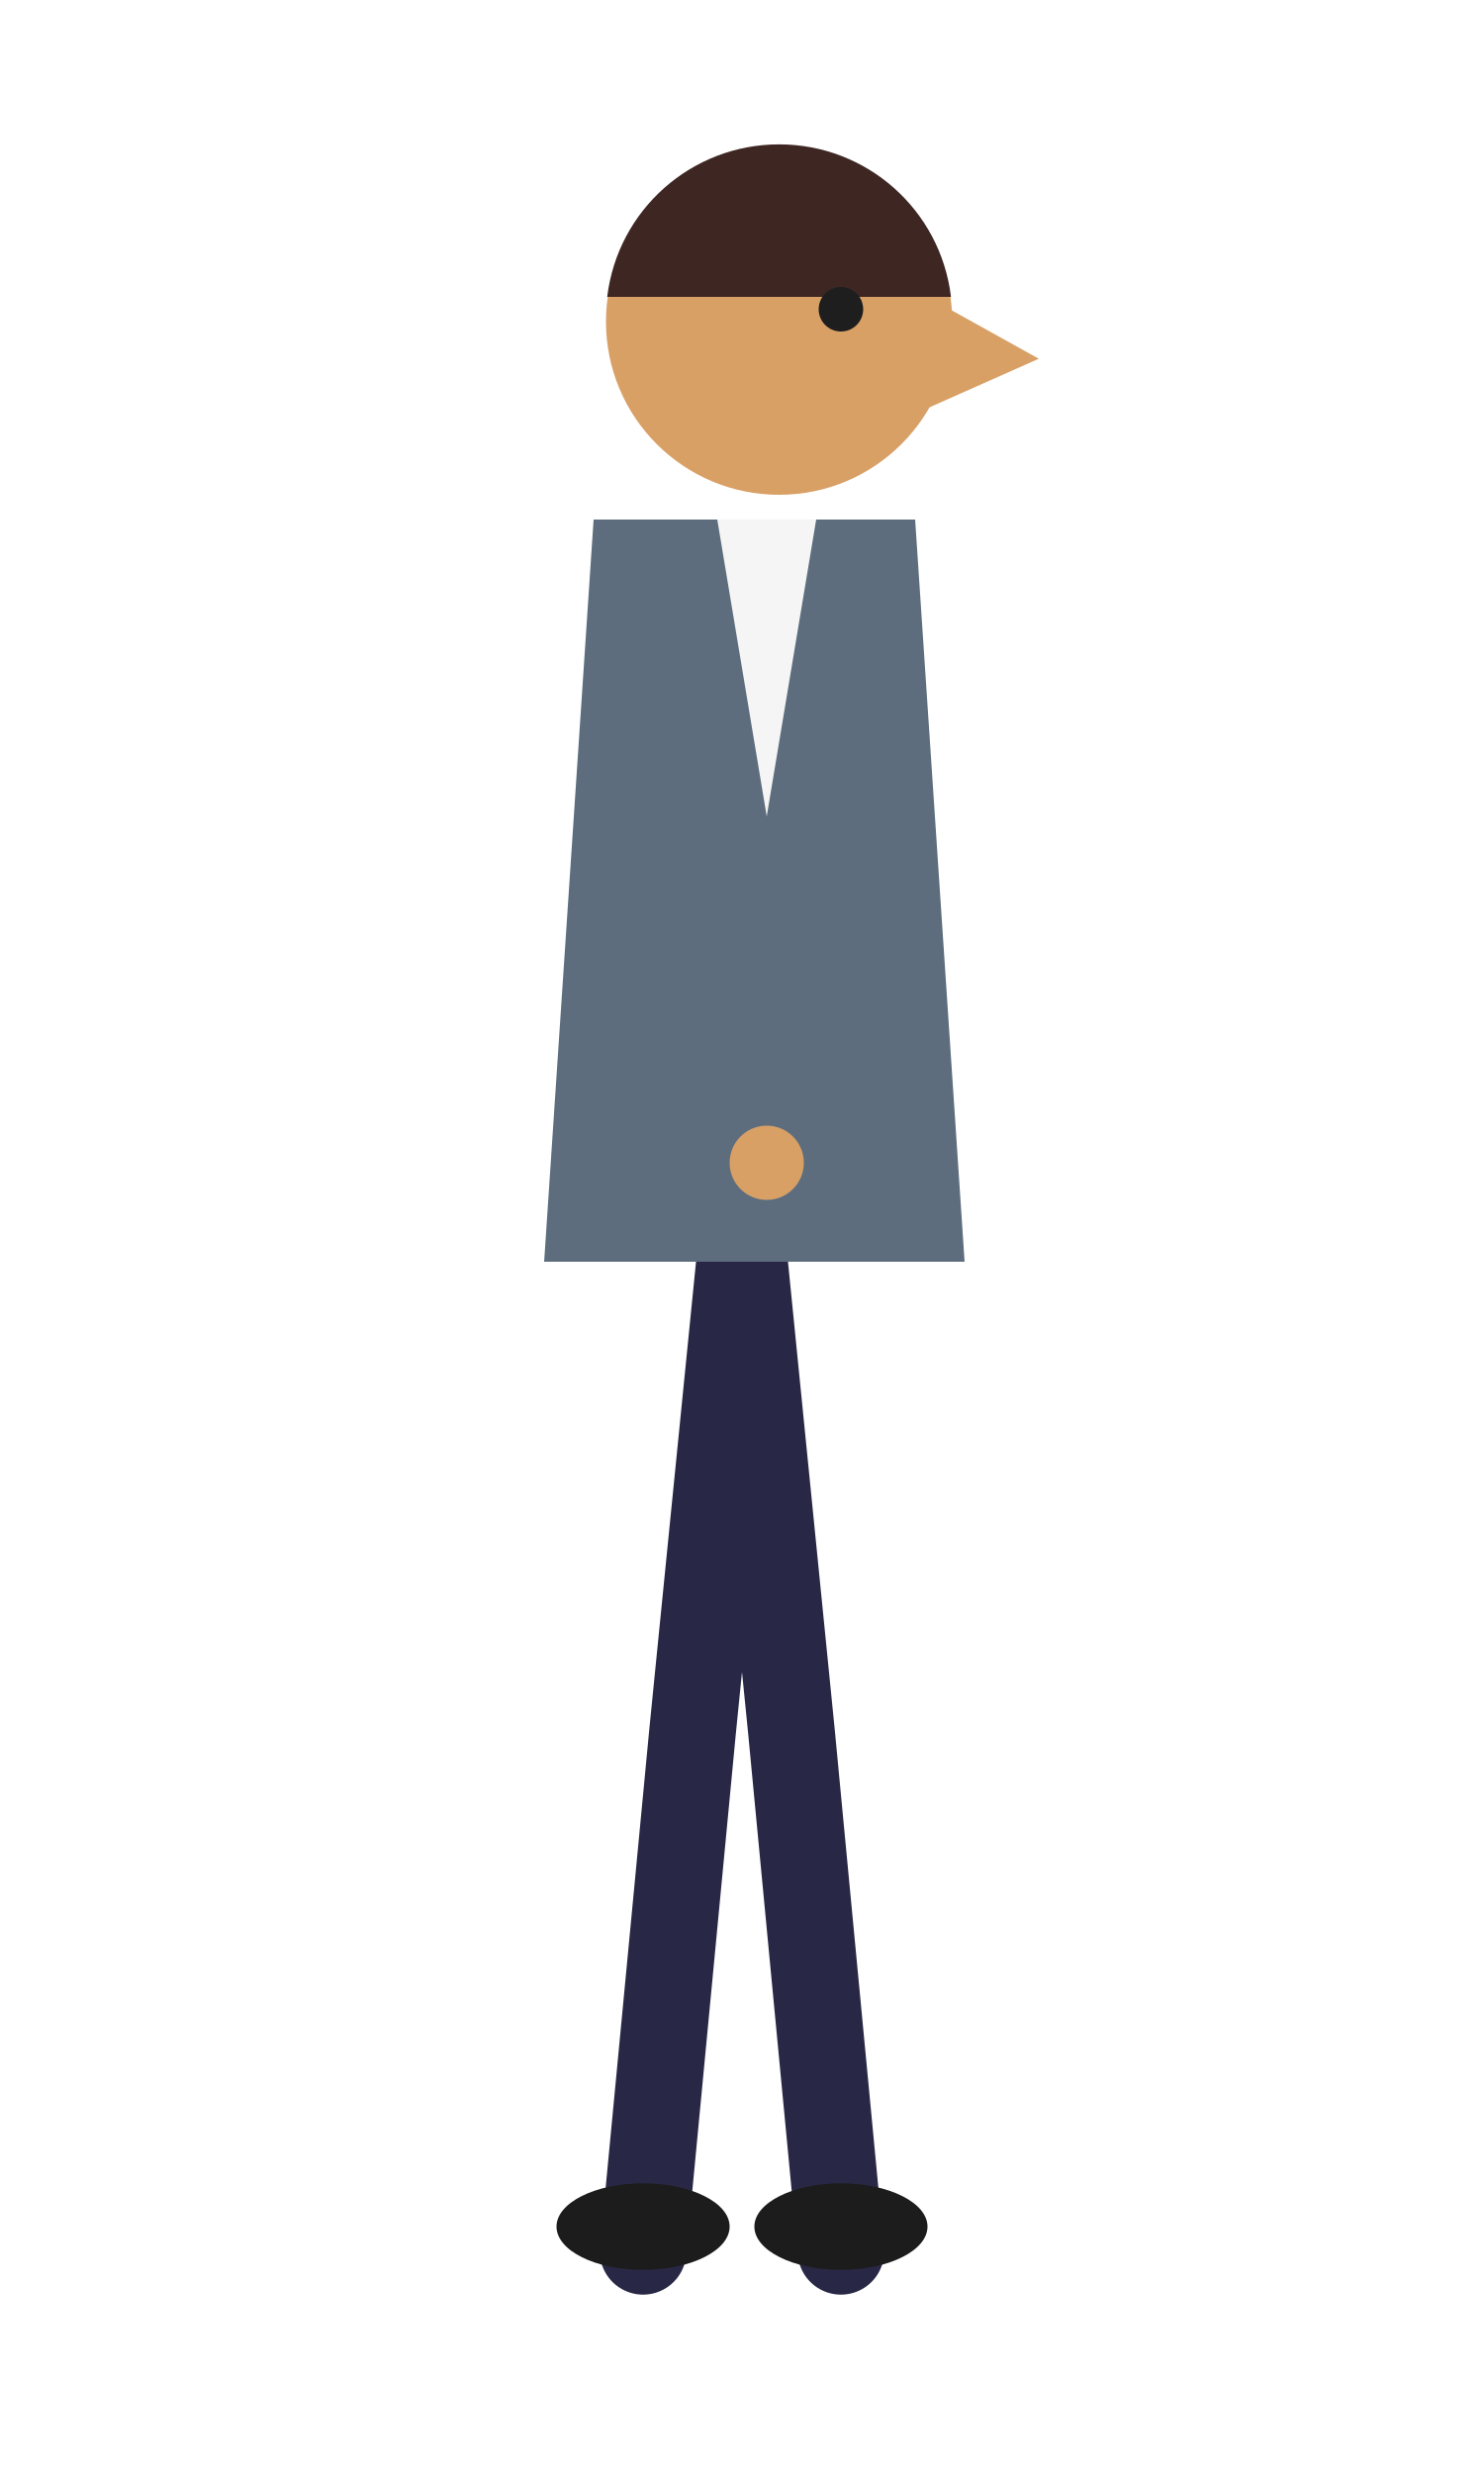
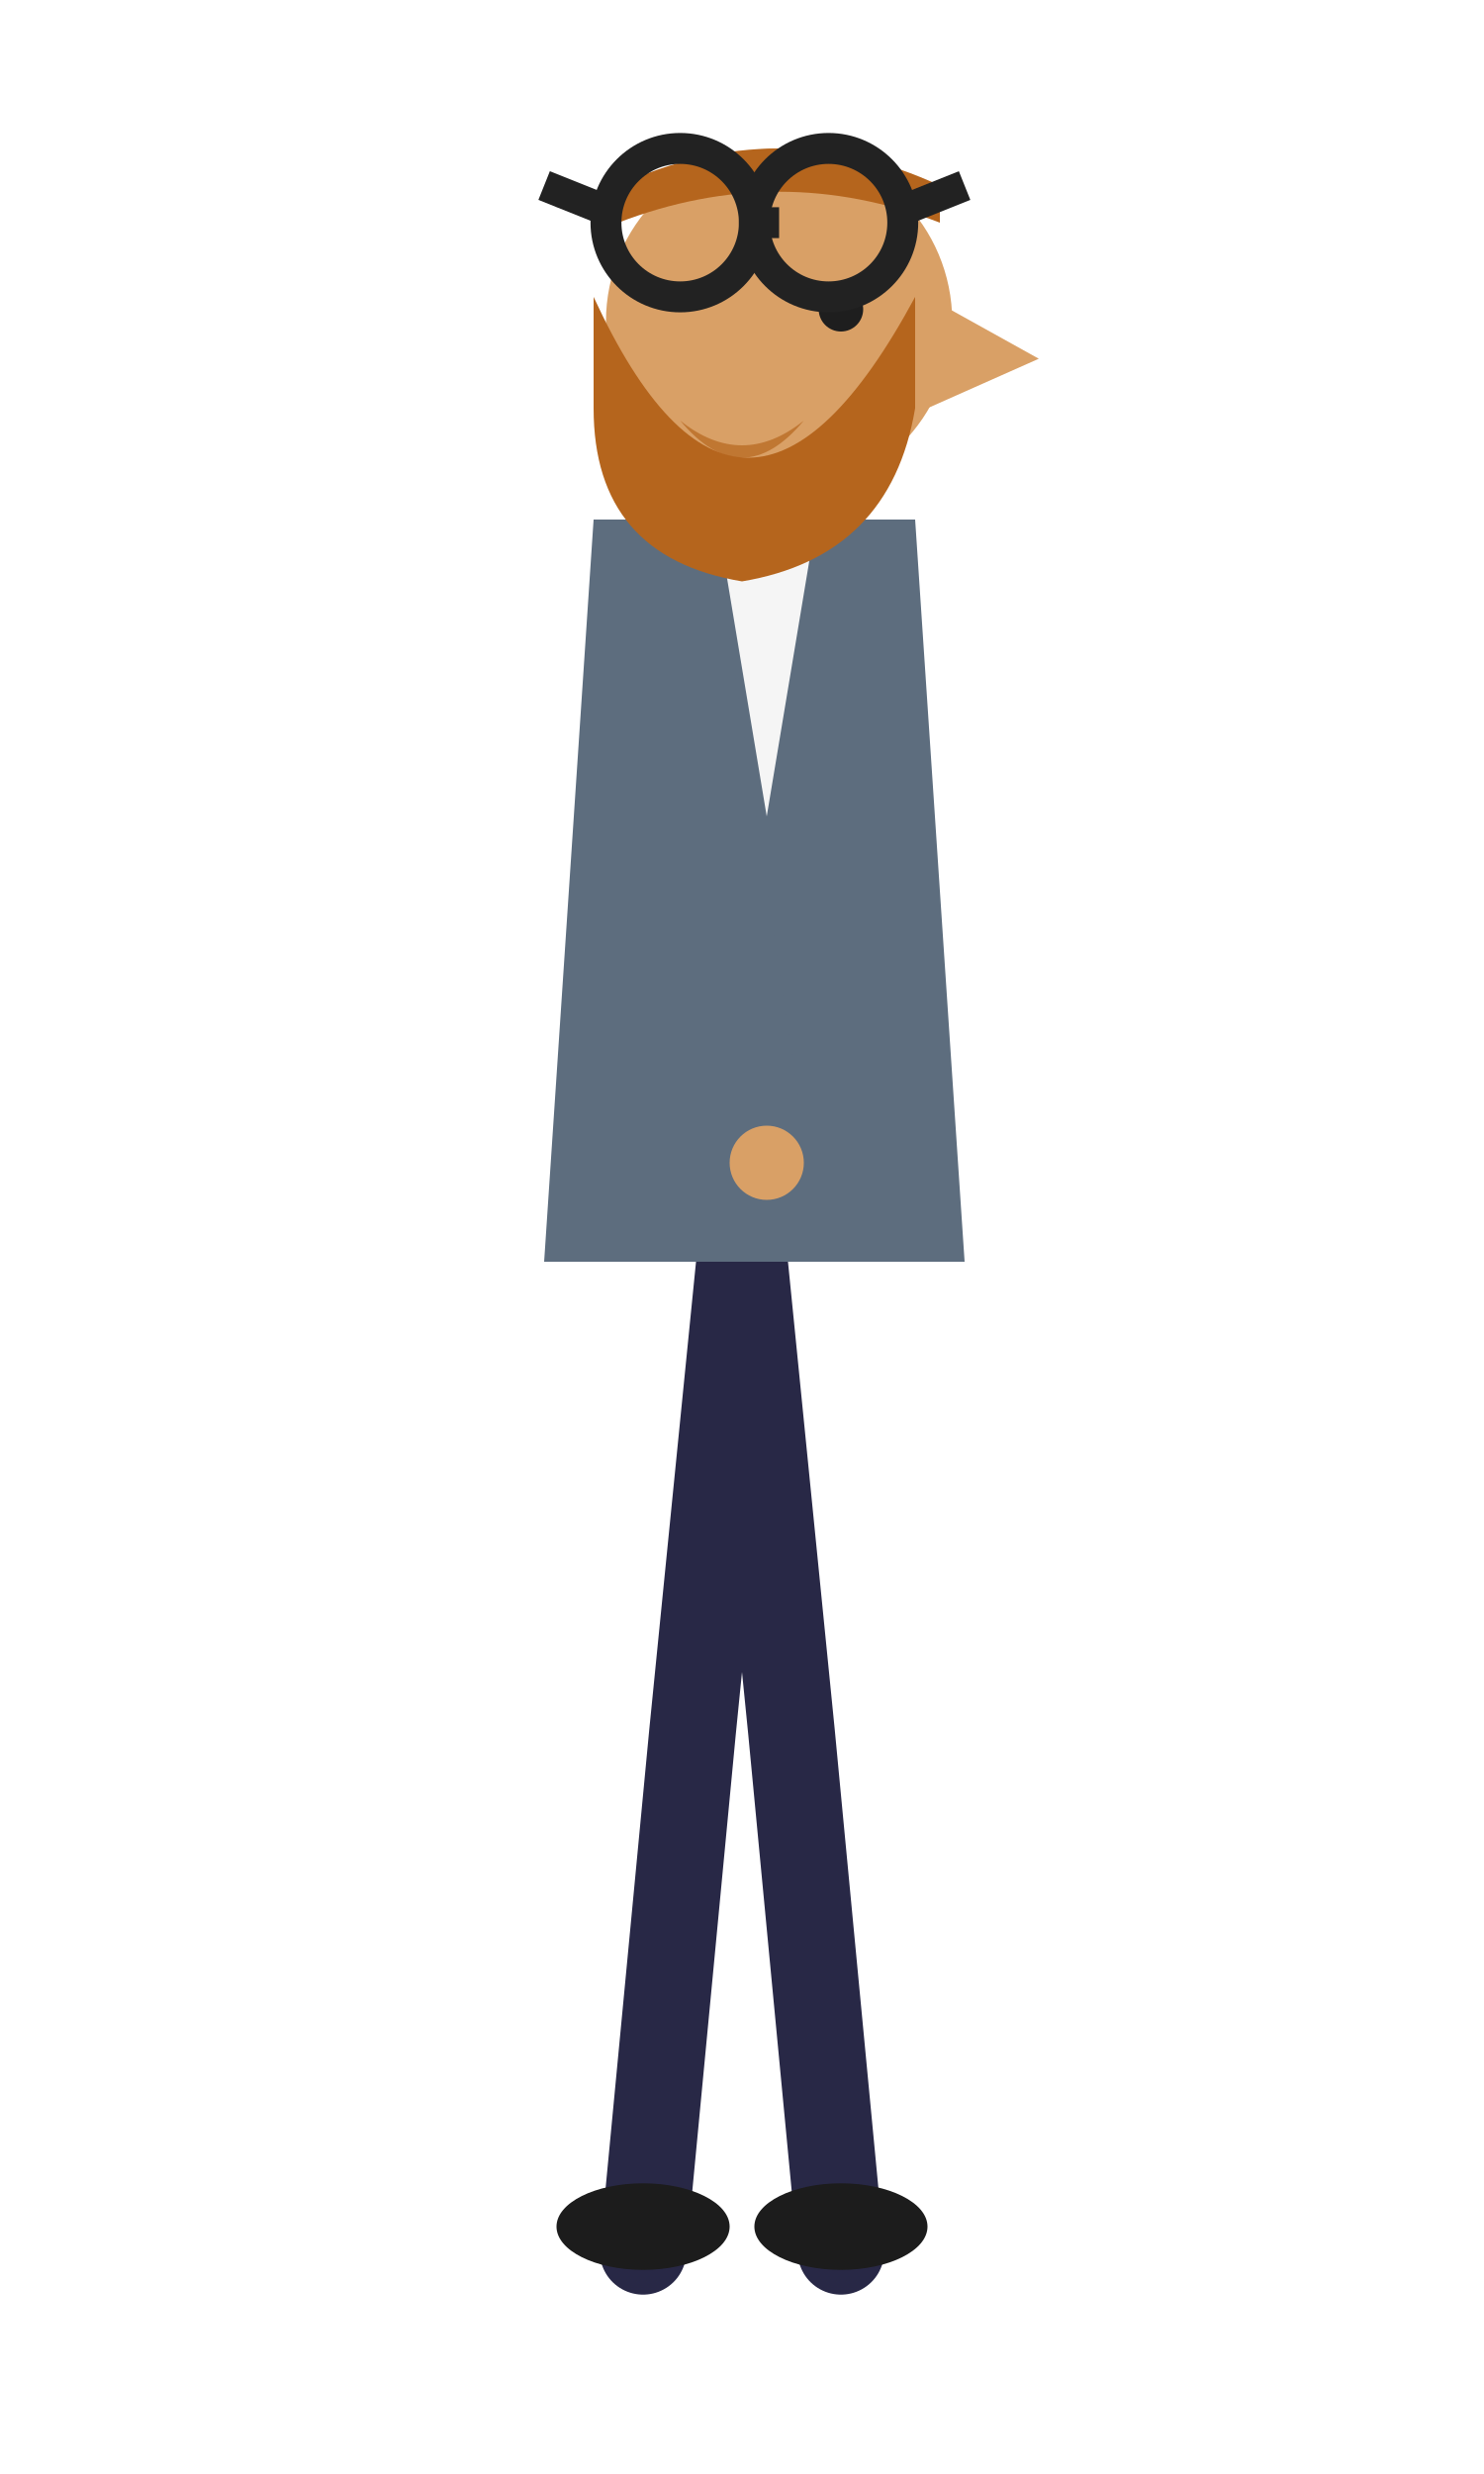
<svg xmlns="http://www.w3.org/2000/svg" viewBox="0 0 120 200" width="120" height="200">
  <g stroke="#282846" stroke-width="7" stroke-linecap="round" fill="none" stroke-linejoin="round">
    <path d="M60 100 L64 140 L68 182 M60 100 L56 140 L52 182" />
  </g>
  <ellipse cx="68" cy="180" rx="7" ry="3.5" fill="#1c1c1c" />
  <ellipse cx="52" cy="180" rx="7" ry="3.5" fill="#1c1c1c" />
  <path d="M48 42 L74 42 L78 102 L44 102 Z" fill="#5d6d7e" />
  <path d="M58 42 L66 42 L62 66 Z" fill="#f5f5f5" />
  <g stroke="#5d6d7e" stroke-width="6" stroke-linecap="round" fill="none">
    <path d="M56 52 L62 92" />
  </g>
  <circle cx="62" cy="94" r="3" fill="#d9a066" />
  <circle cx="63" cy="26" r="14" fill="#d9a066" />
  <path d="M75 24 L84 29 L75 33 Z" fill="#d9a066" />
-   <path d="M49.1 24 A14 14 0 0 1 76.9 24 Z" fill="#3e2723" />
+   <path d="M50 15 Q63 9 76 15 L76 18 Q63 13 50 18 Z" fill="#b5651d" />
  <circle cx="68" cy="25" r="1.8" fill="#1e1e1e" />
+   <g stroke="#222" stroke-width="2.5" fill="none">
+     <circle cx="55" cy="18" r="6" />
+     <circle cx="67" cy="18" r="6" />
+     <path d="M61 18 L63 18 M49 17 L44 15 M73 17 L78 15" />
+   </g>
+   <path d="M48 24 Q60 50 74 24 L74 33 Q72 45 60 47 Q48 45 48 33 Z" fill="#b5651d" />
+   <path d="M55 34 Q60 38 65 34 Q60 40 55 34 Z" fill="#b5651d" opacity="0.7" />
</svg>
